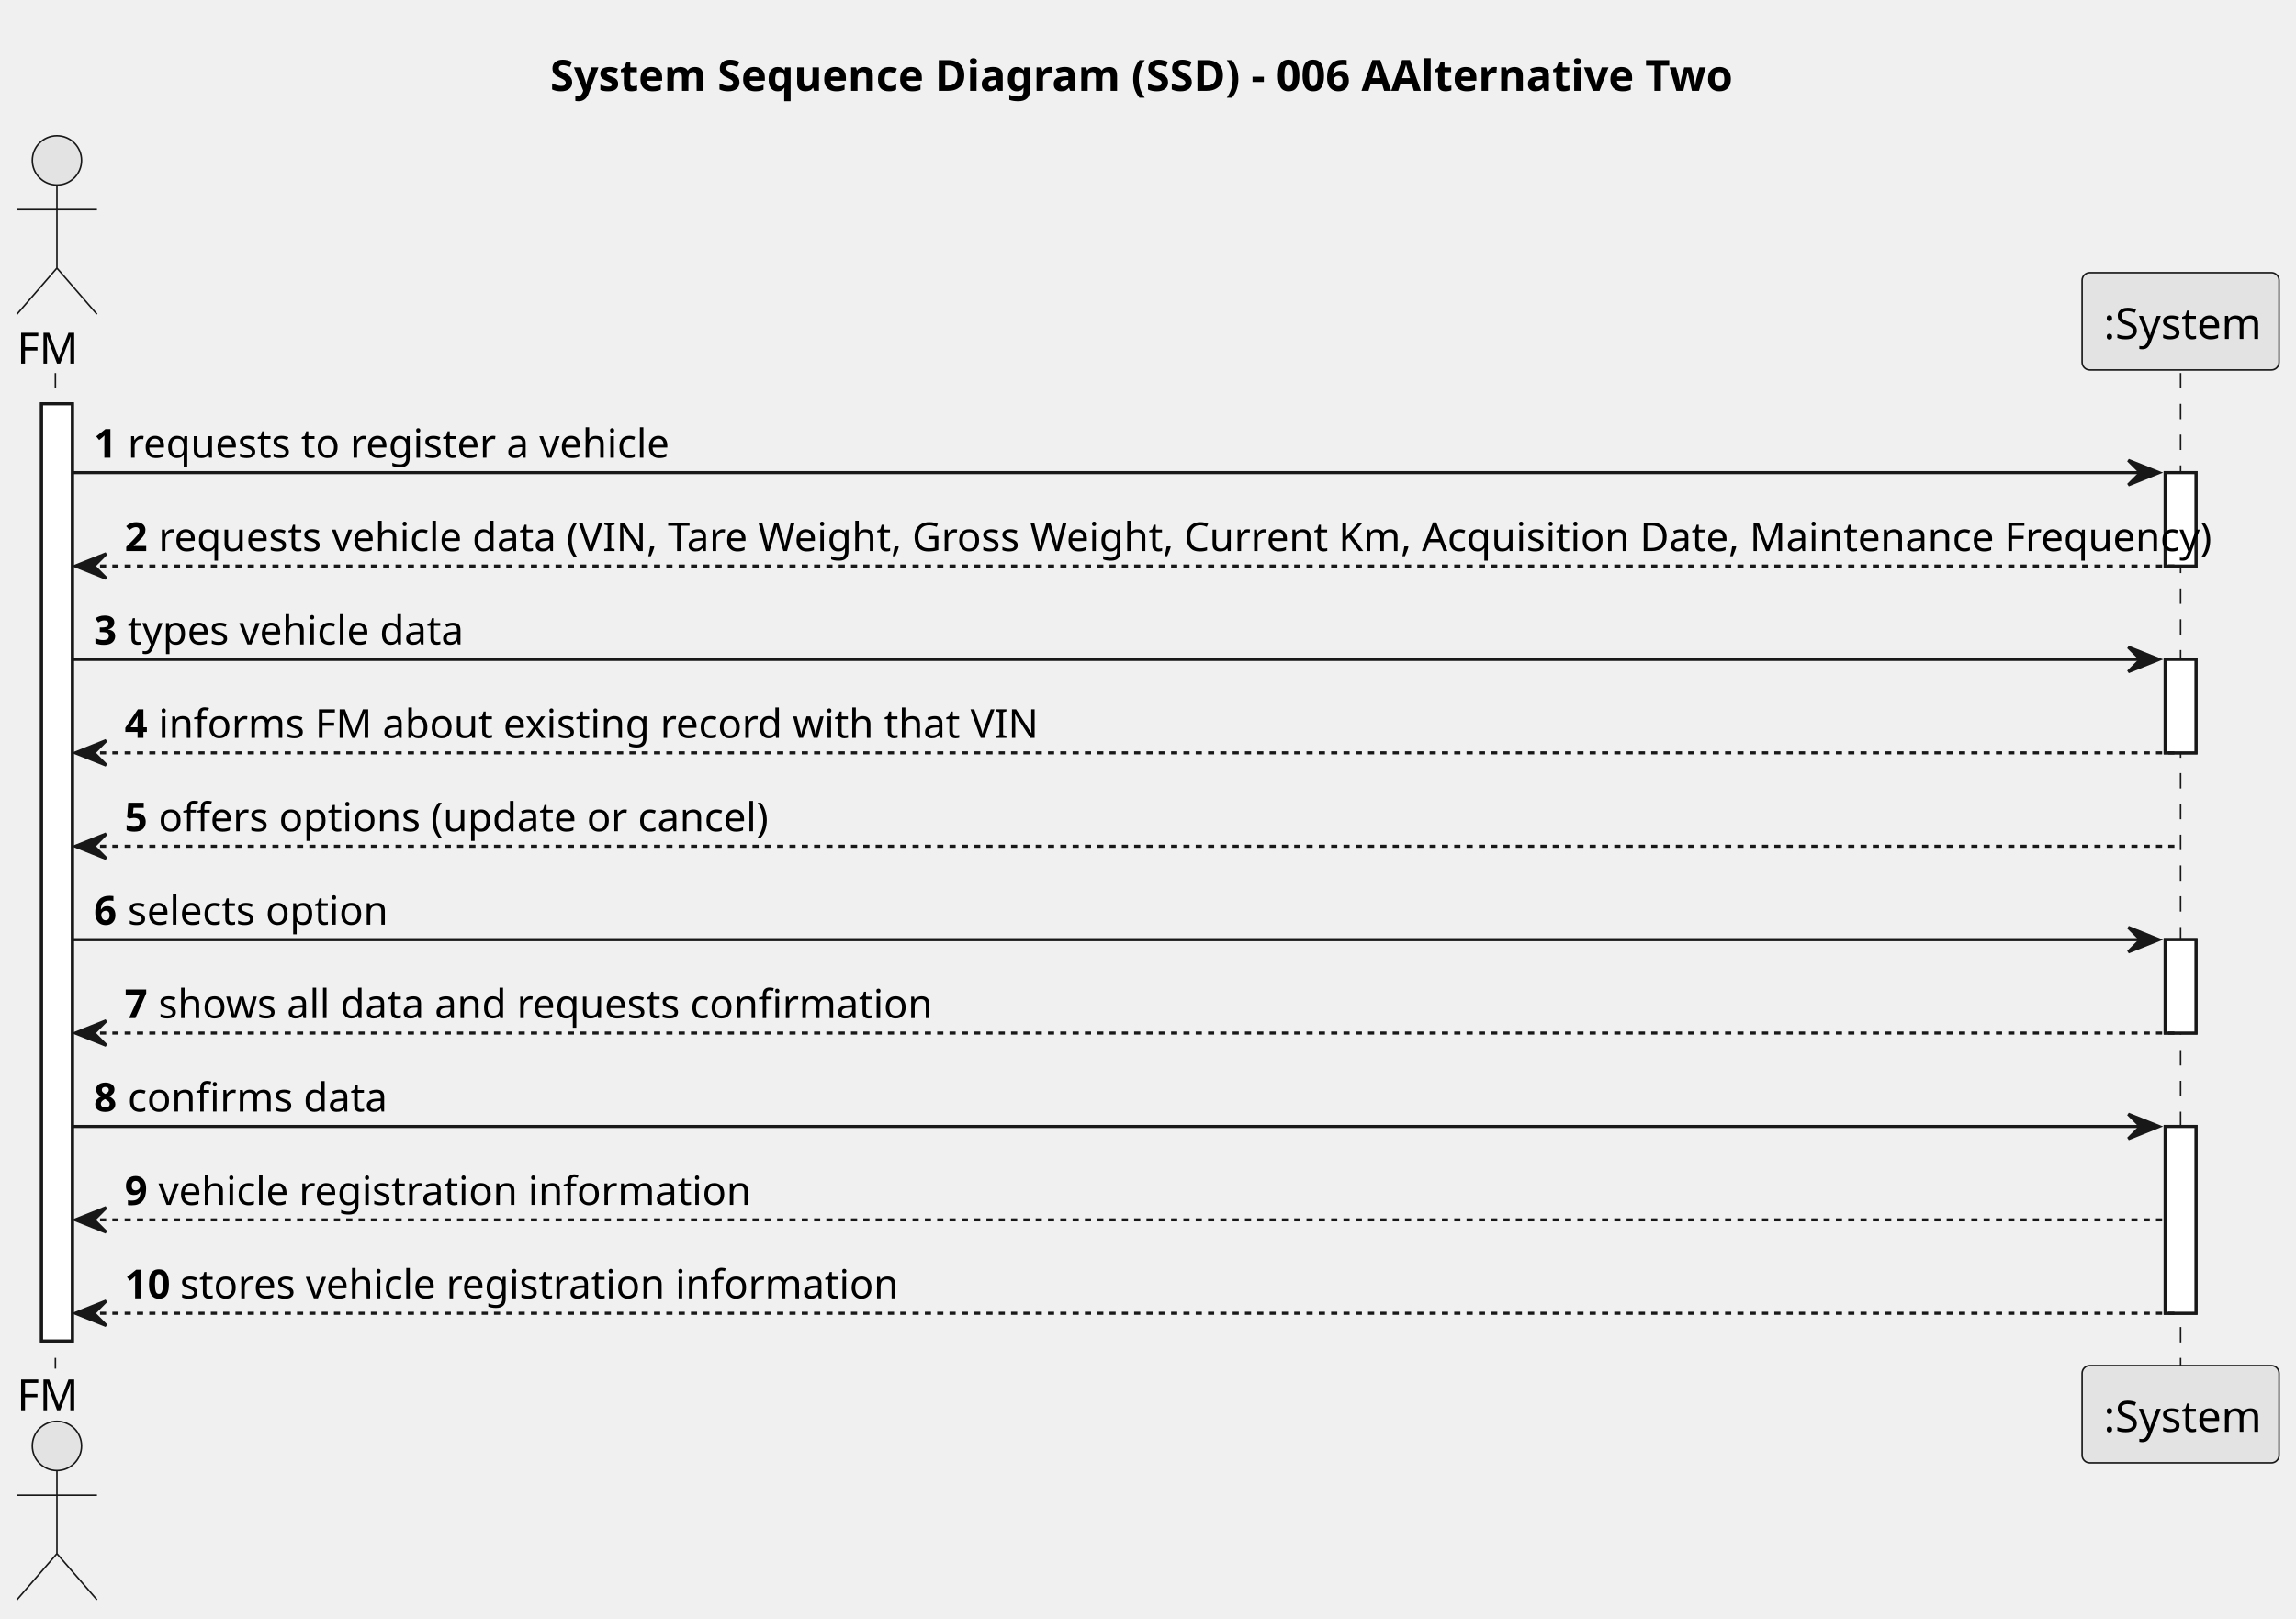
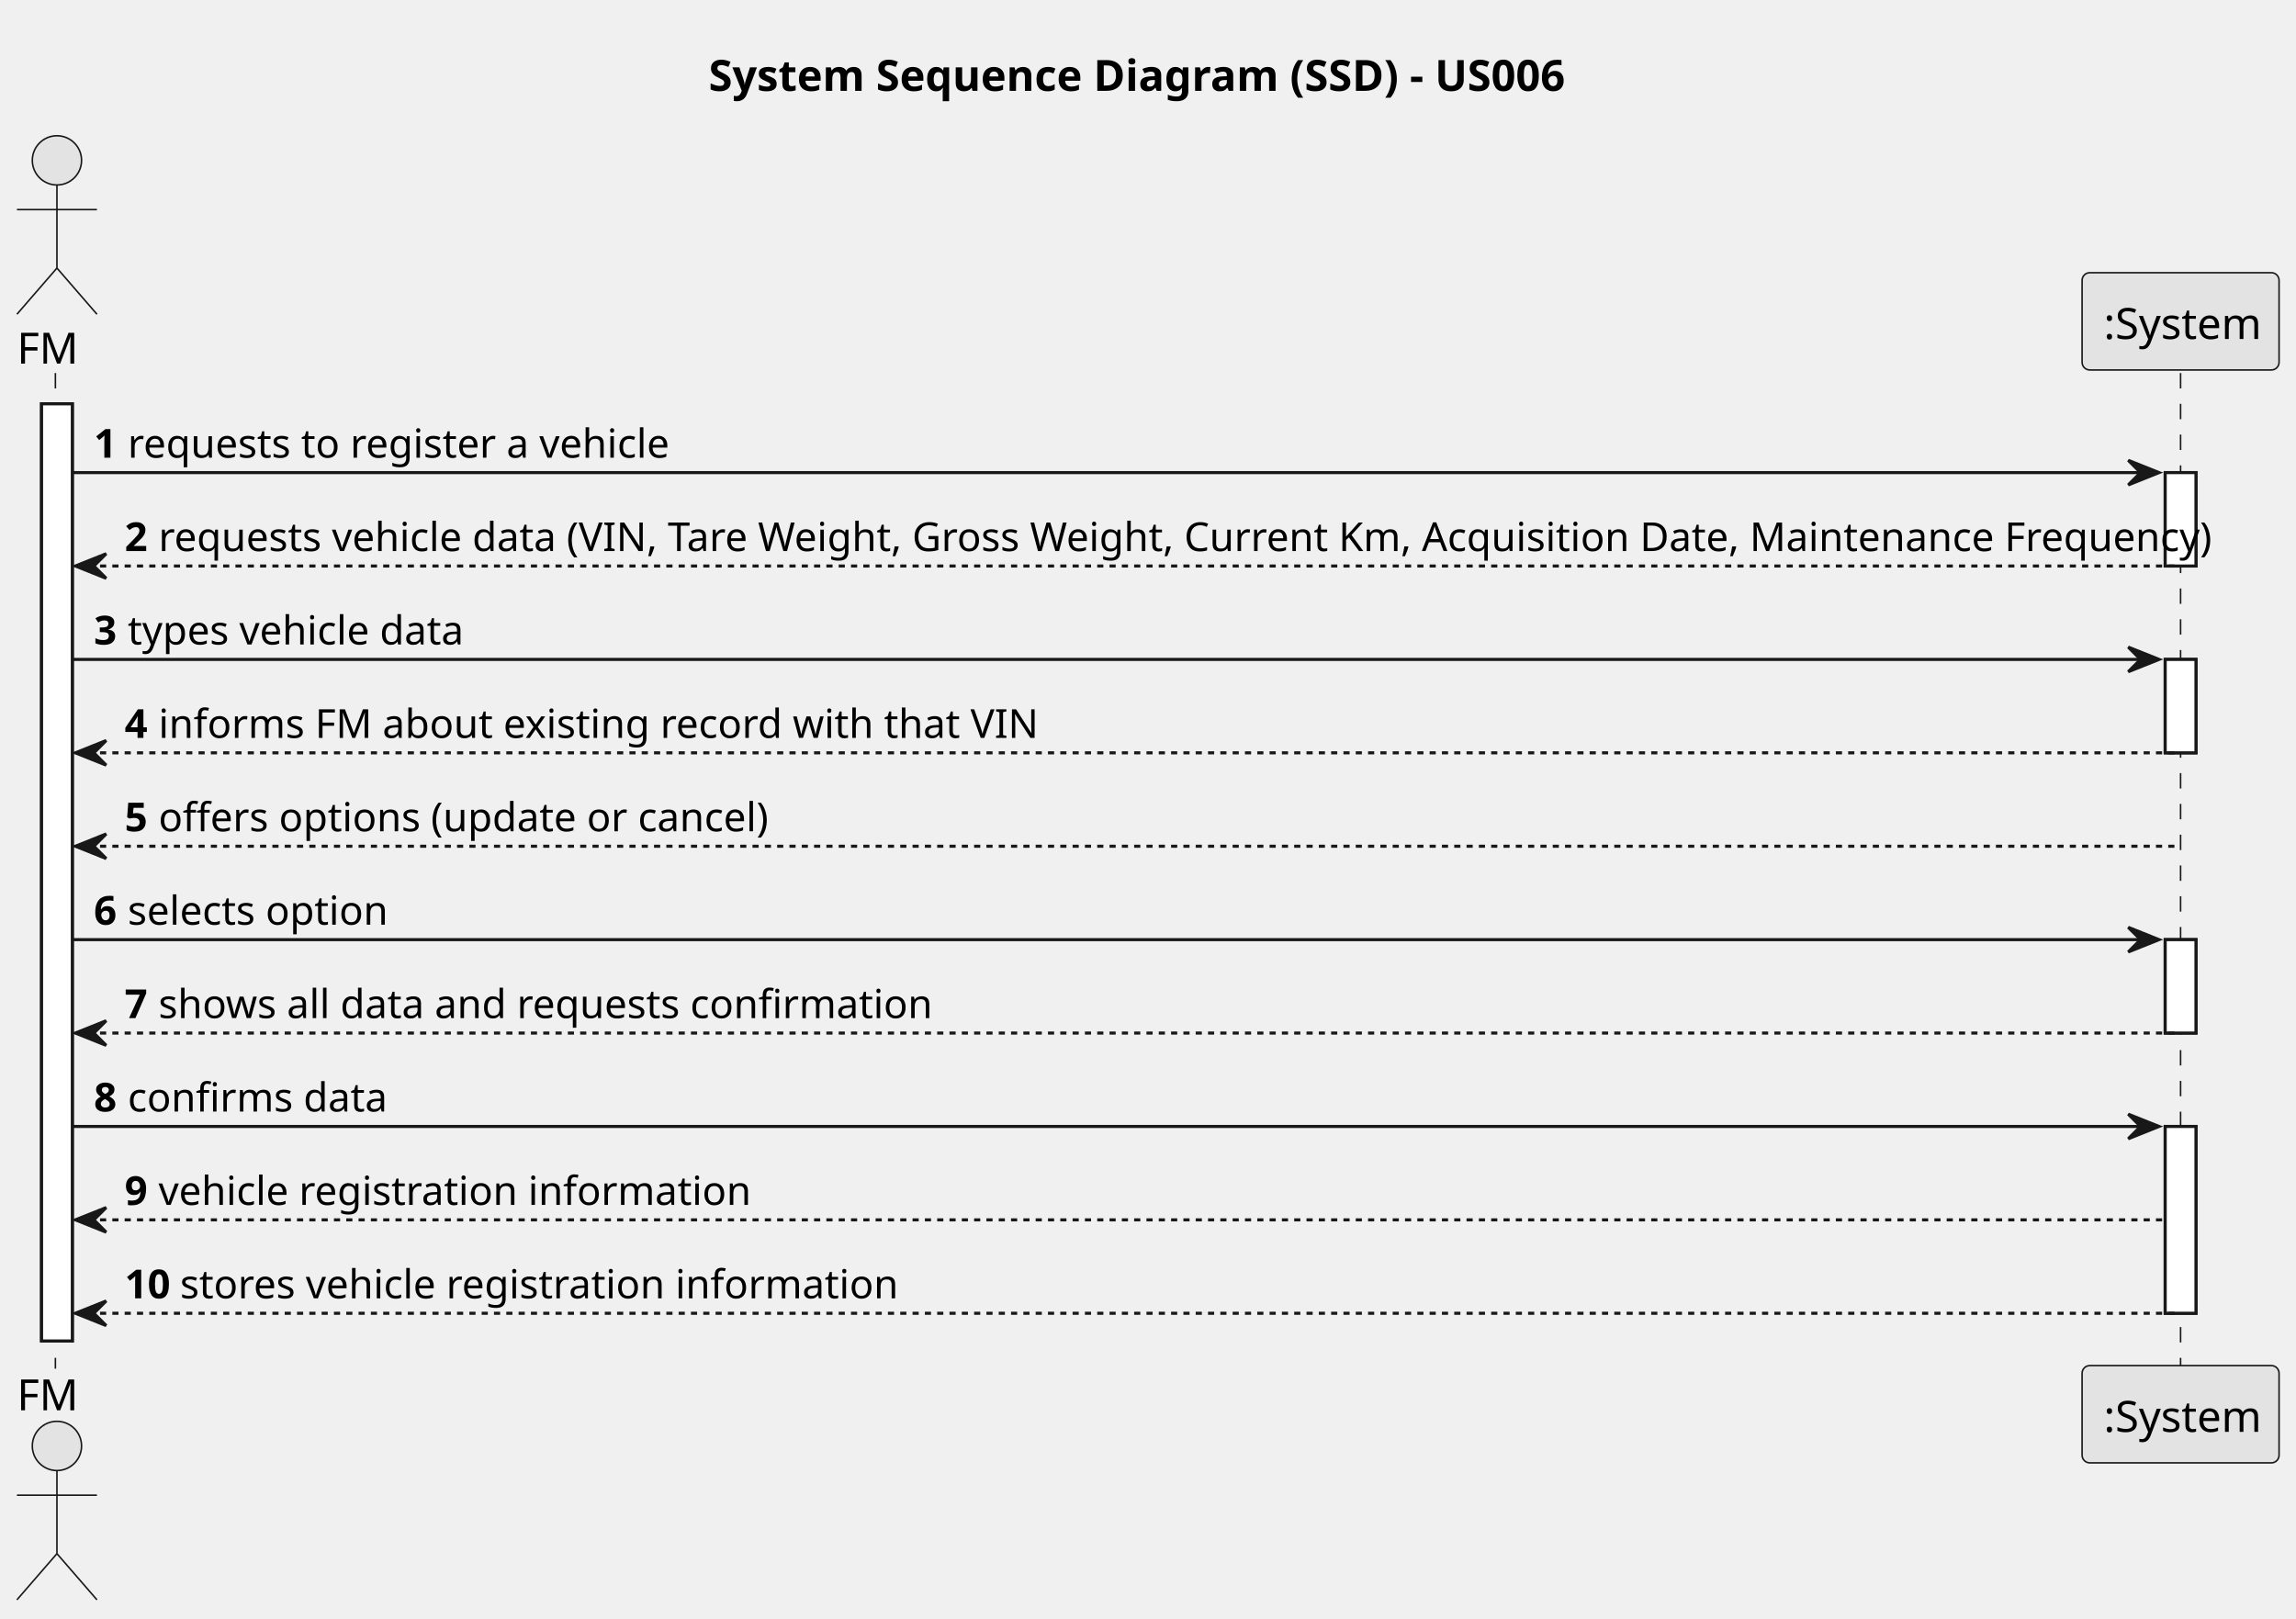
<svg xmlns="http://www.w3.org/2000/svg" contentStyleType="text/css" height="526px" preserveAspectRatio="none" style="width:746px;height:526px;background:#FFFFFF;" version="1.1" viewBox="0 0 746 526" width="746px" zoomAndPan="magnify">
  <defs />
  <g>
-     <text fill="#000000" font-family="sans-serif" font-size="14" font-weight="bold" lengthAdjust="spacing" textLength="387" x="178.75" y="29.533">System Sequence Diagram (SSD) - 006 AAlternative Two</text>
+     <text fill="#000000" font-family="sans-serif" font-size="14" font-weight="bold" lengthAdjust="spacing" textLength="284" x="230.25" y="29.533">System Sequence Diagram (SSD) - US006</text>
    <rect fill="#FFFFFF" height="304.516" style="stroke:#181818;stroke-width:1.0;" width="10" x="13.5" y="131.219" />
    <rect fill="#FFFFFF" height="30.352" style="stroke:#181818;stroke-width:1.0;" width="10" x="703.5" y="153.57" />
    <rect fill="#FFFFFF" height="30.352" style="stroke:#181818;stroke-width:1.0;" width="10" x="703.5" y="214.273" />
    <rect fill="#FFFFFF" height="30.352" style="stroke:#181818;stroke-width:1.0;" width="10" x="703.5" y="305.328" />
    <rect fill="#FFFFFF" height="60.703" style="stroke:#181818;stroke-width:1.0;" width="10" x="703.5" y="366.031" />
    <line style="stroke:#181818;stroke-width:0.5;stroke-dasharray:5.0,5.0;" x1="18" x2="18" y1="121.219" y2="444.734" />
    <line style="stroke:#181818;stroke-width:0.5;stroke-dasharray:5.0,5.0;" x1="708.5" x2="708.5" y1="121.219" y2="444.734" />
    <text fill="#000000" font-family="sans-serif" font-size="14" lengthAdjust="spacing" textLength="20" x="5.5" y="118.143">FM</text>
    <ellipse cx="18.5" cy="52.109" fill="#E3E3E3" rx="8" ry="8" style="stroke:#181818;stroke-width:0.5;" />
    <path d="M18.5,60.109 L18.5,87.109 M5.5,68.109 L31.5,68.109 M18.5,87.109 L5.5,102.109 M18.5,87.109 L31.5,102.109 " fill="none" style="stroke:#181818;stroke-width:0.5;" />
    <text fill="#000000" font-family="sans-serif" font-size="14" lengthAdjust="spacing" textLength="20" x="5.5" y="458.268">FM</text>
    <ellipse cx="18.5" cy="469.844" fill="#E3E3E3" rx="8" ry="8" style="stroke:#181818;stroke-width:0.5;" />
    <path d="M18.5,477.844 L18.5,504.844 M5.5,485.844 L31.5,485.844 M18.5,504.844 L5.5,519.844 M18.5,504.844 L31.5,519.844 " fill="none" style="stroke:#181818;stroke-width:0.5;" />
    <rect fill="#E3E3E3" height="31.609" rx="2.5" ry="2.5" style="stroke:#181818;stroke-width:0.5;" width="64" x="676.5" y="88.609" />
    <text fill="#000000" font-family="sans-serif" font-size="14" lengthAdjust="spacing" textLength="50" x="683.5" y="110.143">:System</text>
    <rect fill="#E3E3E3" height="31.609" rx="2.5" ry="2.5" style="stroke:#181818;stroke-width:0.5;" width="64" x="676.5" y="443.734" />
    <text fill="#000000" font-family="sans-serif" font-size="14" lengthAdjust="spacing" textLength="50" x="683.5" y="465.268">:System</text>
    <rect fill="#FFFFFF" height="304.516" style="stroke:#181818;stroke-width:1.0;" width="10" x="13.5" y="131.219" />
    <rect fill="#FFFFFF" height="30.352" style="stroke:#181818;stroke-width:1.0;" width="10" x="703.5" y="153.57" />
    <rect fill="#FFFFFF" height="30.352" style="stroke:#181818;stroke-width:1.0;" width="10" x="703.5" y="214.273" />
    <rect fill="#FFFFFF" height="30.352" style="stroke:#181818;stroke-width:1.0;" width="10" x="703.5" y="305.328" />
    <rect fill="#FFFFFF" height="60.703" style="stroke:#181818;stroke-width:1.0;" width="10" x="703.5" y="366.031" />
    <polygon fill="#181818" points="691.5,149.57,701.5,153.57,691.5,157.57,695.5,153.57" style="stroke:#181818;stroke-width:1.0;" />
    <line style="stroke:#181818;stroke-width:1.0;" x1="23.5" x2="697.5" y1="153.57" y2="153.57" />
    <text fill="#000000" font-family="sans-serif" font-size="13" font-weight="bold" lengthAdjust="spacing" textLength="7" x="30.5" y="148.714">1</text>
    <text fill="#000000" font-family="sans-serif" font-size="13" lengthAdjust="spacing" textLength="166" x="41.5" y="148.714">requests to register a vehicle</text>
    <polygon fill="#181818" points="34.5,179.922,24.5,183.922,34.5,187.922,30.5,183.922" style="stroke:#181818;stroke-width:1.0;" />
    <line style="stroke:#181818;stroke-width:1.0;stroke-dasharray:2.0,2.0;" x1="28.5" x2="707.5" y1="183.922" y2="183.922" />
    <text fill="#000000" font-family="sans-serif" font-size="13" font-weight="bold" lengthAdjust="spacing" textLength="7" x="40.5" y="179.065">2</text>
    <text fill="#000000" font-family="sans-serif" font-size="13" lengthAdjust="spacing" textLength="645" x="51.5" y="179.065">requests vehicle data (VIN, Tare Weight, Gross Weight, Current Km, Acquisition Date, Maintenance Frequency)</text>
    <polygon fill="#181818" points="691.5,210.273,701.5,214.273,691.5,218.273,695.5,214.273" style="stroke:#181818;stroke-width:1.0;" />
    <line style="stroke:#181818;stroke-width:1.0;" x1="23.5" x2="697.5" y1="214.273" y2="214.273" />
    <text fill="#000000" font-family="sans-serif" font-size="13" font-weight="bold" lengthAdjust="spacing" textLength="7" x="30.5" y="209.417">3</text>
    <text fill="#000000" font-family="sans-serif" font-size="13" lengthAdjust="spacing" textLength="104" x="41.5" y="209.417">types vehicle data</text>
    <polygon fill="#181818" points="34.5,240.625,24.5,244.625,34.5,248.625,30.5,244.625" style="stroke:#181818;stroke-width:1.0;" />
    <line style="stroke:#181818;stroke-width:1.0;stroke-dasharray:2.0,2.0;" x1="28.5" x2="707.5" y1="244.625" y2="244.625" />
    <text fill="#000000" font-family="sans-serif" font-size="13" font-weight="bold" lengthAdjust="spacing" textLength="7" x="40.5" y="239.769">4</text>
    <text fill="#000000" font-family="sans-serif" font-size="13" lengthAdjust="spacing" textLength="268" x="51.5" y="239.769">informs FM about existing record with that VIN</text>
    <polygon fill="#181818" points="34.5,270.977,24.5,274.977,34.5,278.977,30.5,274.977" style="stroke:#181818;stroke-width:1.0;" />
    <line style="stroke:#181818;stroke-width:1.0;stroke-dasharray:2.0,2.0;" x1="28.5" x2="707.5" y1="274.977" y2="274.977" />
    <text fill="#000000" font-family="sans-serif" font-size="13" font-weight="bold" lengthAdjust="spacing" textLength="7" x="40.5" y="270.12">5</text>
    <text fill="#000000" font-family="sans-serif" font-size="13" lengthAdjust="spacing" textLength="185" x="51.5" y="270.12">offers options (update or cancel)</text>
    <polygon fill="#181818" points="691.5,301.328,701.5,305.328,691.5,309.328,695.5,305.328" style="stroke:#181818;stroke-width:1.0;" />
    <line style="stroke:#181818;stroke-width:1.0;" x1="23.5" x2="697.5" y1="305.328" y2="305.328" />
    <text fill="#000000" font-family="sans-serif" font-size="13" font-weight="bold" lengthAdjust="spacing" textLength="7" x="30.5" y="300.472">6</text>
    <text fill="#000000" font-family="sans-serif" font-size="13" lengthAdjust="spacing" textLength="81" x="41.5" y="300.472">selects option</text>
    <polygon fill="#181818" points="34.5,331.68,24.5,335.68,34.5,339.68,30.5,335.68" style="stroke:#181818;stroke-width:1.0;" />
    <line style="stroke:#181818;stroke-width:1.0;stroke-dasharray:2.0,2.0;" x1="28.5" x2="707.5" y1="335.68" y2="335.68" />
    <text fill="#000000" font-family="sans-serif" font-size="13" font-weight="bold" lengthAdjust="spacing" textLength="7" x="40.5" y="330.823">7</text>
    <text fill="#000000" font-family="sans-serif" font-size="13" lengthAdjust="spacing" textLength="236" x="51.5" y="330.823">shows all data and requests confirmation</text>
    <polygon fill="#181818" points="691.5,362.031,701.5,366.031,691.5,370.031,695.5,366.031" style="stroke:#181818;stroke-width:1.0;" />
    <line style="stroke:#181818;stroke-width:1.0;" x1="23.5" x2="697.5" y1="366.031" y2="366.031" />
    <text fill="#000000" font-family="sans-serif" font-size="13" font-weight="bold" lengthAdjust="spacing" textLength="7" x="30.5" y="361.175">8</text>
    <text fill="#000000" font-family="sans-serif" font-size="13" lengthAdjust="spacing" textLength="78" x="41.5" y="361.175">confirms data</text>
    <polygon fill="#181818" points="34.5,392.383,24.5,396.383,34.5,400.383,30.5,396.383" style="stroke:#181818;stroke-width:1.0;" />
    <line style="stroke:#181818;stroke-width:1.0;stroke-dasharray:2.0,2.0;" x1="28.5" x2="702.5" y1="396.383" y2="396.383" />
    <text fill="#000000" font-family="sans-serif" font-size="13" font-weight="bold" lengthAdjust="spacing" textLength="7" x="40.5" y="391.526">9</text>
    <text fill="#000000" font-family="sans-serif" font-size="13" lengthAdjust="spacing" textLength="174" x="51.5" y="391.526">vehicle registration information</text>
    <polygon fill="#181818" points="34.5,422.734,24.5,426.734,34.5,430.734,30.5,426.734" style="stroke:#181818;stroke-width:1.0;" />
    <line style="stroke:#181818;stroke-width:1.0;stroke-dasharray:2.0,2.0;" x1="28.5" x2="707.5" y1="426.734" y2="426.734" />
    <text fill="#000000" font-family="sans-serif" font-size="13" font-weight="bold" lengthAdjust="spacing" textLength="14" x="40.5" y="421.878">10</text>
    <text fill="#000000" font-family="sans-serif" font-size="13" lengthAdjust="spacing" textLength="214" x="58.5" y="421.878">stores vehicle registration information</text>
  </g>
</svg>
